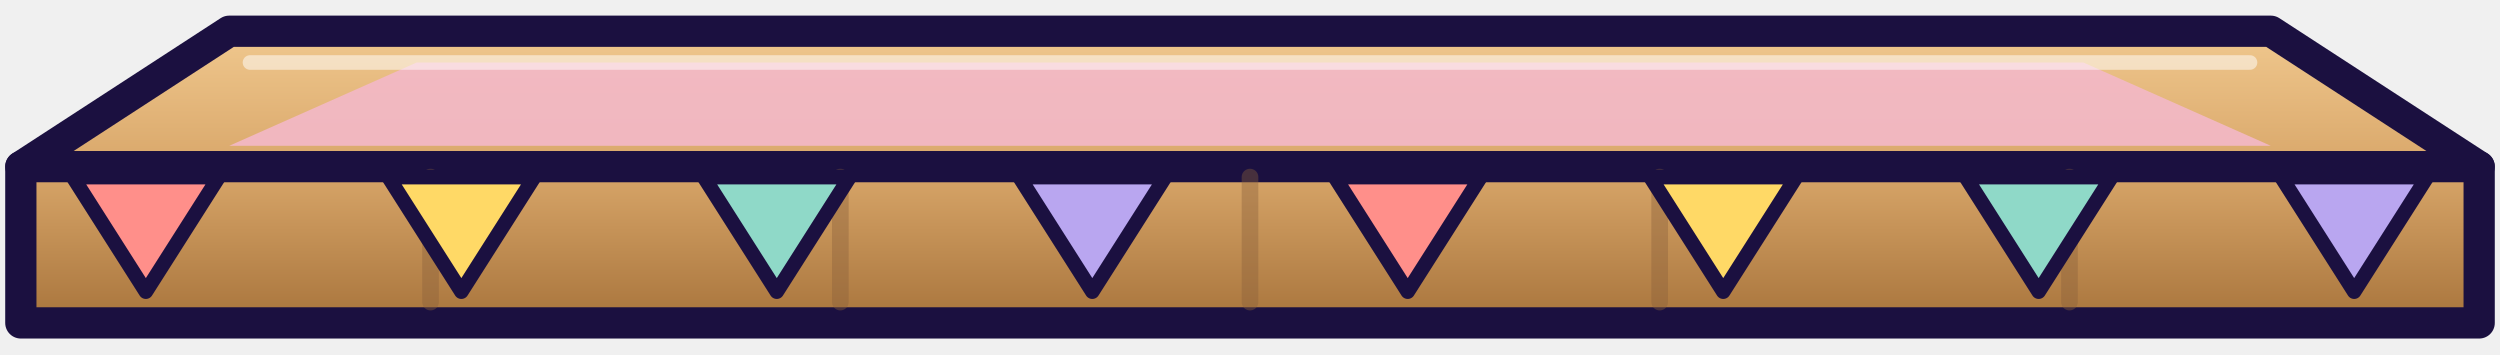
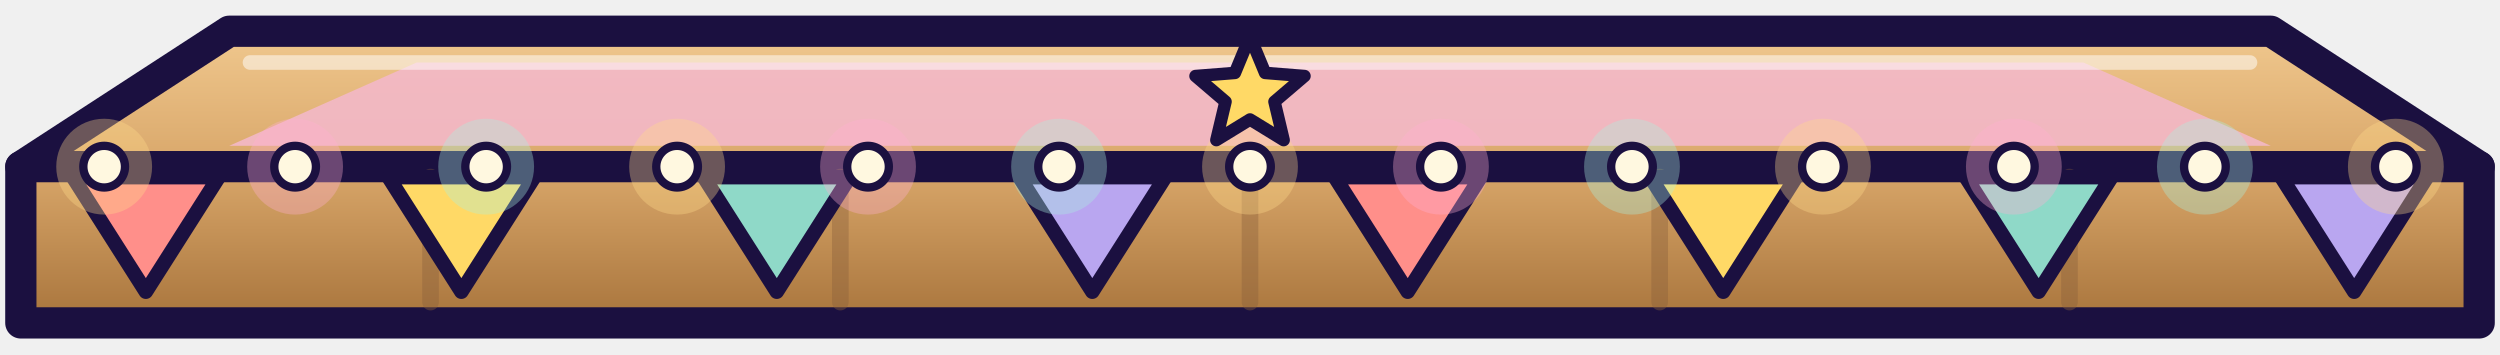
<svg xmlns="http://www.w3.org/2000/svg" width="480" height="68" viewBox="0 0 240 34">
  <defs>
    <linearGradient id="rt" gradientUnits="objectBoundingBox" x1="0" y1="0" x2="0" y2="1">
      <stop offset="0" stop-color="#f0c88e" />
      <stop offset="1" stop-color="#d9a76a" />
    </linearGradient>
    <linearGradient id="rf" gradientUnits="objectBoundingBox" x1="0" y1="0" x2="0" y2="1">
      <stop offset="0" stop-color="#d9a76a" />
      <stop offset="1" stop-color="#a8743c" />
    </linearGradient>
  </defs>
  <polygon points="22,3 218,3 238,16 2,16" fill="url(#rt)" stroke="#1b1040" stroke-width="3" stroke-linejoin="round" />
  <polygon points="2,16 238,16 238,31 2,31" fill="url(#rf)" stroke="#1b1040" stroke-width="3" stroke-linejoin="round" />
  <polygon points="40,6 200,6 218,14 22,14" fill="#f3b8c8" fill-opacity="0.9" />
  <line x1="41.33" y1="17" x2="41.33" y2="29" stroke="#8b5f3a" stroke-width="1.6" stroke-linecap="round" stroke-opacity="0.4" />
  <line x1="80.67" y1="17" x2="80.67" y2="29" stroke="#8b5f3a" stroke-width="1.6" stroke-linecap="round" stroke-opacity="0.4" />
  <line x1="120" y1="17" x2="120" y2="29" stroke="#8b5f3a" stroke-width="1.6" stroke-linecap="round" stroke-opacity="0.4" />
  <line x1="159.33" y1="17" x2="159.33" y2="29" stroke="#8b5f3a" stroke-width="1.6" stroke-linecap="round" stroke-opacity="0.4" />
  <line x1="198.67" y1="17" x2="198.67" y2="29" stroke="#8b5f3a" stroke-width="1.6" stroke-linecap="round" stroke-opacity="0.4" />
  <polygon points="7,17 21,17 14,28" fill="#ff8f8a" stroke="#1b1040" stroke-width="1.4" stroke-linejoin="round" />
  <polygon points="37.29,17 51.29,17 44.29,28" fill="#ffd966" stroke="#1b1040" stroke-width="1.4" stroke-linejoin="round" />
  <polygon points="67.57,17 81.57,17 74.57,28" fill="#8fd9c8" stroke="#1b1040" stroke-width="1.4" stroke-linejoin="round" />
  <polygon points="97.86,17 111.86,17 104.86,28" fill="#b9a6f0" stroke="#1b1040" stroke-width="1.4" stroke-linejoin="round" />
  <polygon points="128.14,17 142.14,17 135.14,28" fill="#ff8f8a" stroke="#1b1040" stroke-width="1.4" stroke-linejoin="round" />
  <polygon points="158.43,17 172.43,17 165.43,28" fill="#ffd966" stroke="#1b1040" stroke-width="1.4" stroke-linejoin="round" />
  <polygon points="188.71,17 202.71,17 195.71,28" fill="#8fd9c8" stroke="#1b1040" stroke-width="1.4" stroke-linejoin="round" />
  <polygon points="219,17 233,17 226,28" fill="#b9a6f0" stroke="#1b1040" stroke-width="1.4" stroke-linejoin="round" />
  <line x1="24" y1="6" x2="216" y2="6" stroke="#ffffff" stroke-width="1.4" stroke-linecap="round" stroke-opacity="0.5" />
+   <circle cx="10" cy="16" r="4.6" fill="#ffd98a" fill-opacity="0.35" />
+   <circle cx="10" cy="16" r="2" fill="#fff8e0" stroke="#1b1040" stroke-width="0.8" stroke-linejoin="round" />
+   <circle cx="28.33" cy="16" r="4.6" fill="#ffb0d0" fill-opacity="0.35" />
+   <circle cx="28.33" cy="16" r="2" fill="#fff8e0" stroke="#1b1040" stroke-width="0.8" stroke-linejoin="round" />
+   <circle cx="46.67" cy="16" r="4.6" fill="#a8f0e0" fill-opacity="0.35" />
+   <circle cx="46.67" cy="16" r="2" fill="#fff8e0" stroke="#1b1040" stroke-width="0.8" stroke-linejoin="round" />
+   <circle cx="65" cy="16" r="4.6" fill="#ffd98a" fill-opacity="0.35" />
+   <circle cx="65" cy="16" r="2" fill="#fff8e0" stroke="#1b1040" stroke-width="0.8" stroke-linejoin="round" />
+   <circle cx="83.33" cy="16" r="4.6" fill="#ffb0d0" fill-opacity="0.35" />
+   <circle cx="83.33" cy="16" r="2" fill="#fff8e0" stroke="#1b1040" stroke-width="0.8" stroke-linejoin="round" />
+   <circle cx="101.67" cy="16" r="4.6" fill="#a8f0e0" fill-opacity="0.35" />
+   <circle cx="101.67" cy="16" r="2" fill="#fff8e0" stroke="#1b1040" stroke-width="0.8" stroke-linejoin="round" />
+   <circle cx="120" cy="16" r="4.6" fill="#ffd98a" fill-opacity="0.35" />
+   <circle cx="120" cy="16" r="2" fill="#fff8e0" stroke="#1b1040" stroke-width="0.8" stroke-linejoin="round" />
+   <circle cx="138.33" cy="16" r="4.6" fill="#ffb0d0" fill-opacity="0.35" />
+   <circle cx="138.33" cy="16" r="2" fill="#fff8e0" stroke="#1b1040" stroke-width="0.8" stroke-linejoin="round" />
+   <circle cx="156.67" cy="16" r="4.6" fill="#a8f0e0" fill-opacity="0.35" />
+   <circle cx="156.67" cy="16" r="2" fill="#fff8e0" stroke="#1b1040" stroke-width="0.8" stroke-linejoin="round" />
+   <circle cx="175" cy="16" r="4.6" fill="#ffd98a" fill-opacity="0.35" />
+   <circle cx="175" cy="16" r="2" fill="#fff8e0" stroke="#1b1040" stroke-width="0.8" stroke-linejoin="round" />
+   <circle cx="193.33" cy="16" r="4.6" fill="#ffb0d0" fill-opacity="0.35" />
+   <circle cx="193.33" cy="16" r="2" fill="#fff8e0" stroke="#1b1040" stroke-width="0.8" stroke-linejoin="round" />
+   <circle cx="211.67" cy="16" r="4.6" fill="#a8f0e0" fill-opacity="0.35" />
+   <circle cx="211.67" cy="16" r="2" fill="#fff8e0" stroke="#1b1040" stroke-width="0.8" stroke-linejoin="round" />
+   <circle cx="230" cy="16" r="4.6" fill="#ffd98a" fill-opacity="0.35" />
+   <circle cx="230" cy="16" r="2" fill="#fff8e0" stroke="#1b1040" stroke-width="0.8" stroke-linejoin="round" />
+   <polygon points="120,3.5 121.45,7 125.23,7.3 122.35,9.76 123.23,13.45 120,11.47 116.77,13.45 117.65,9.76 114.77,7.3 118.55,7" fill="#ffd966" stroke="#1b1040" stroke-width="1.2" stroke-linejoin="round" />
</svg>
